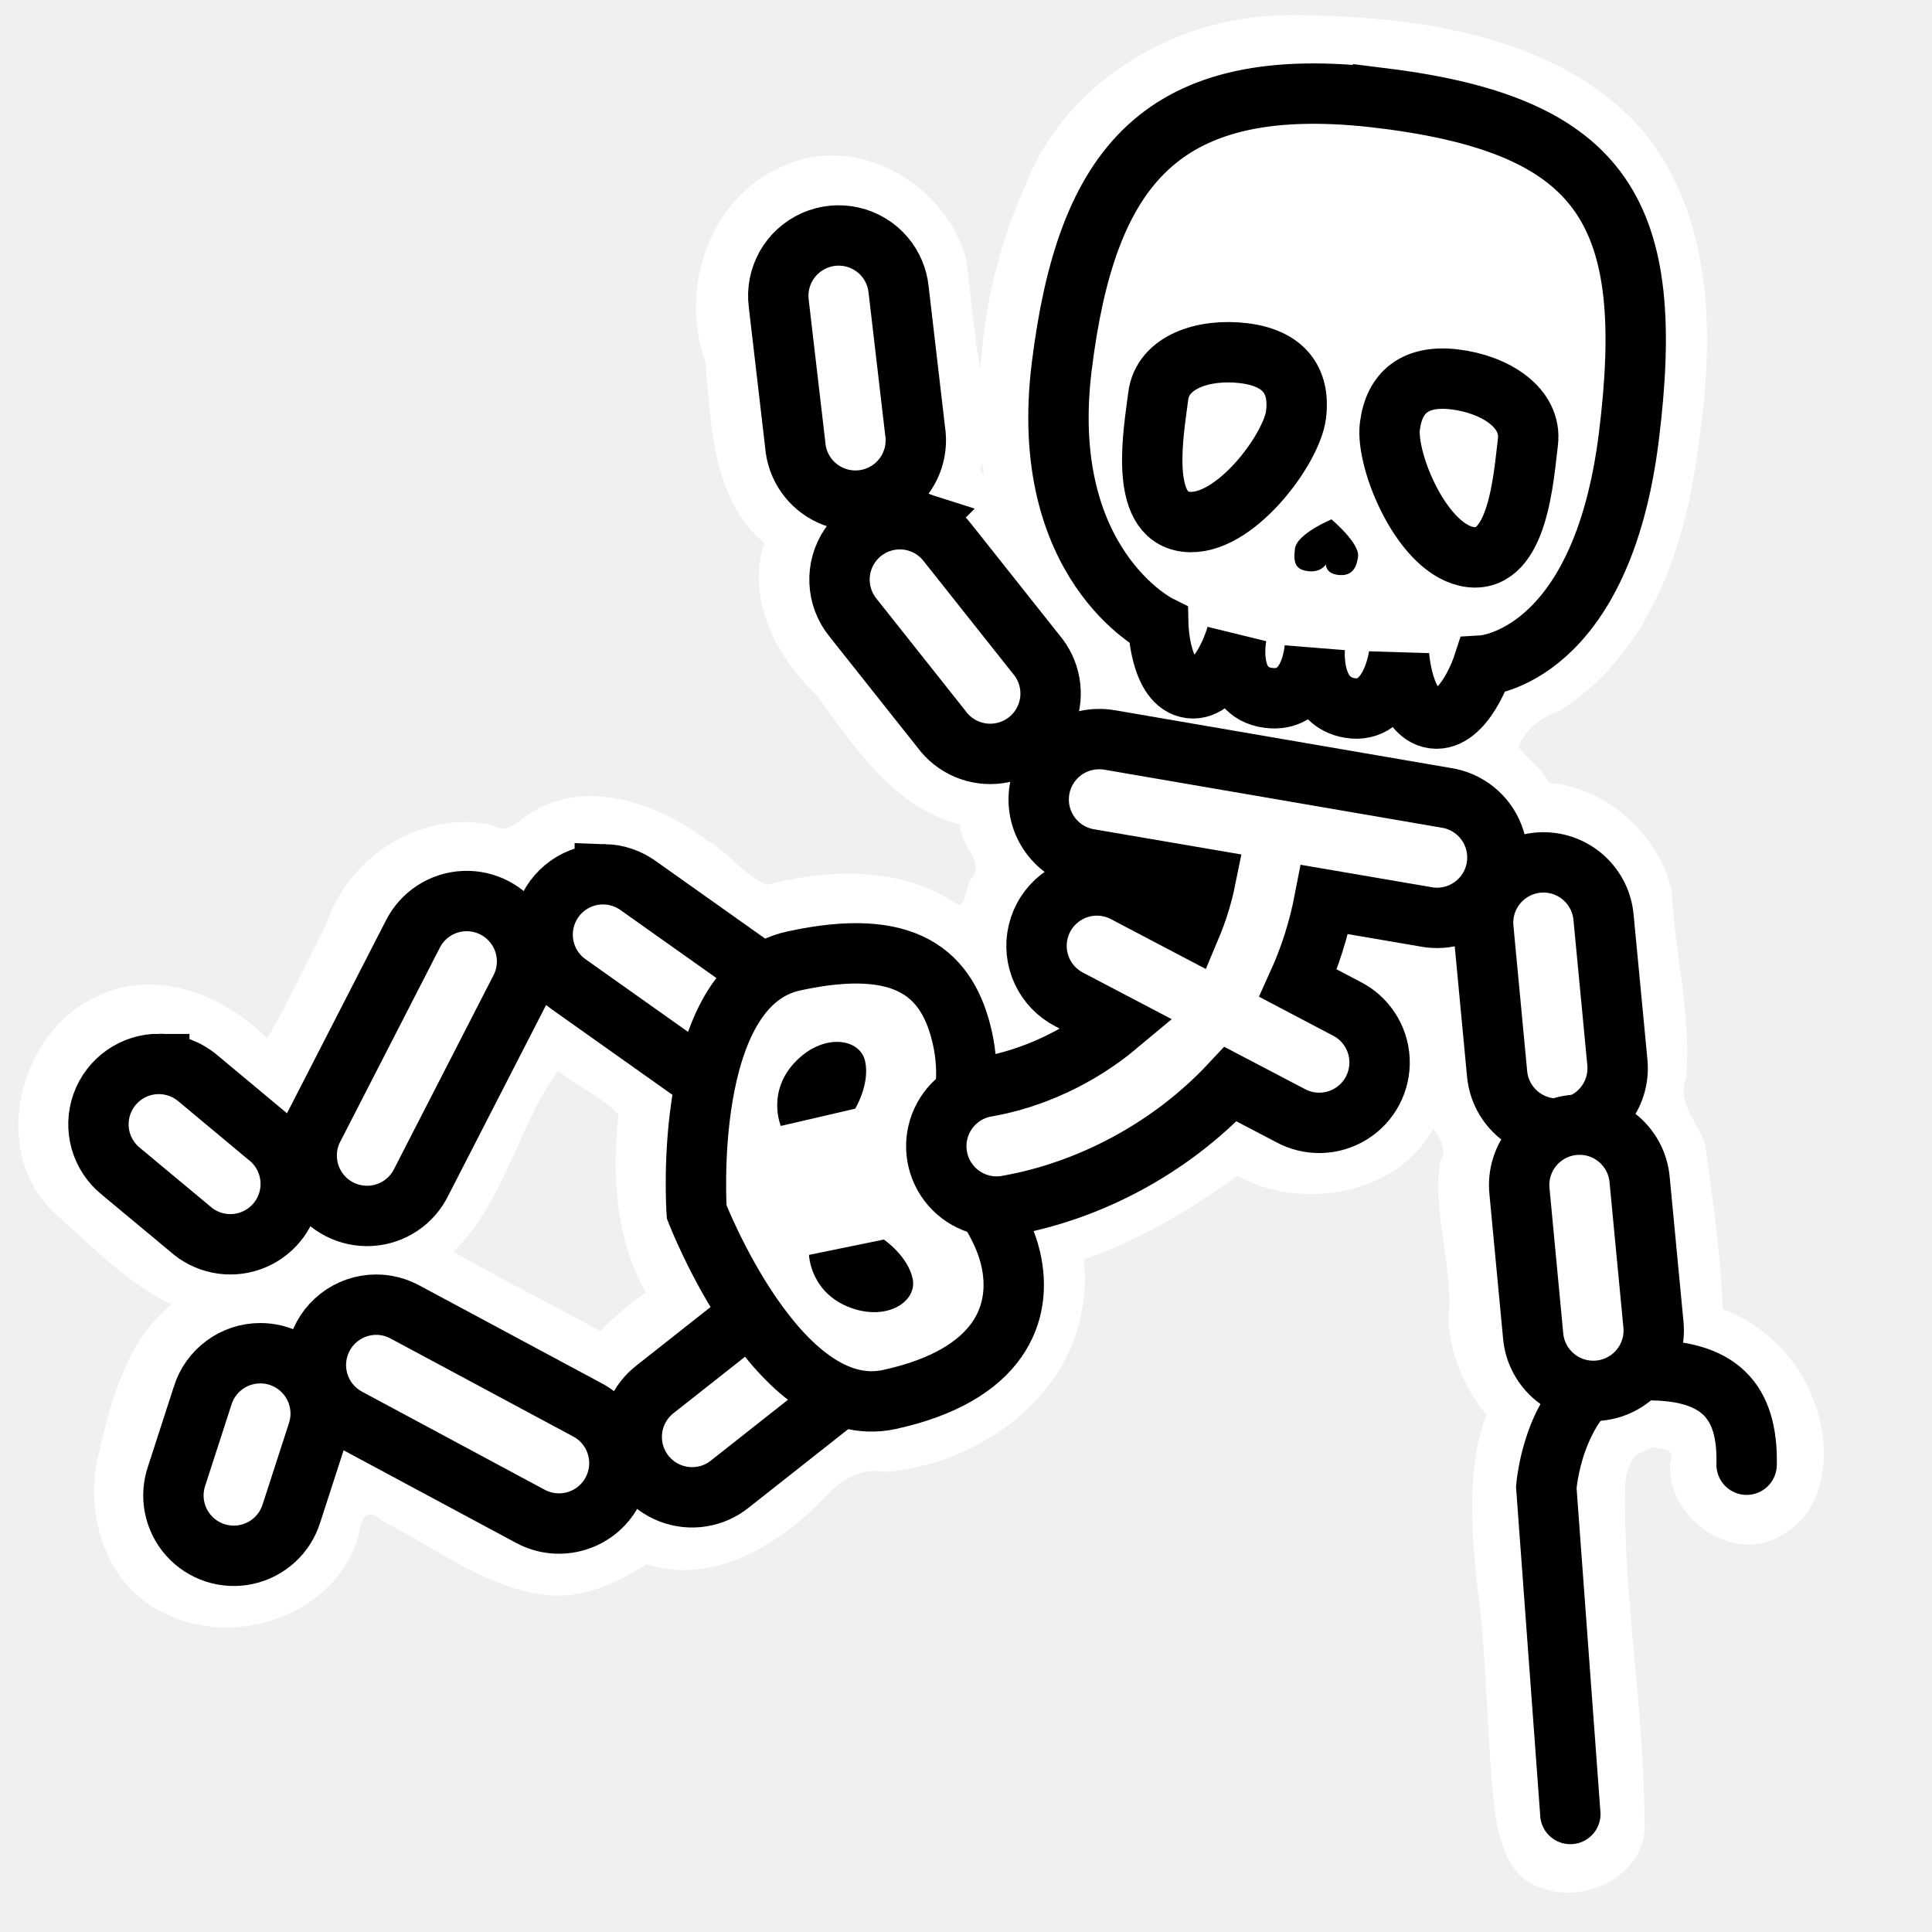
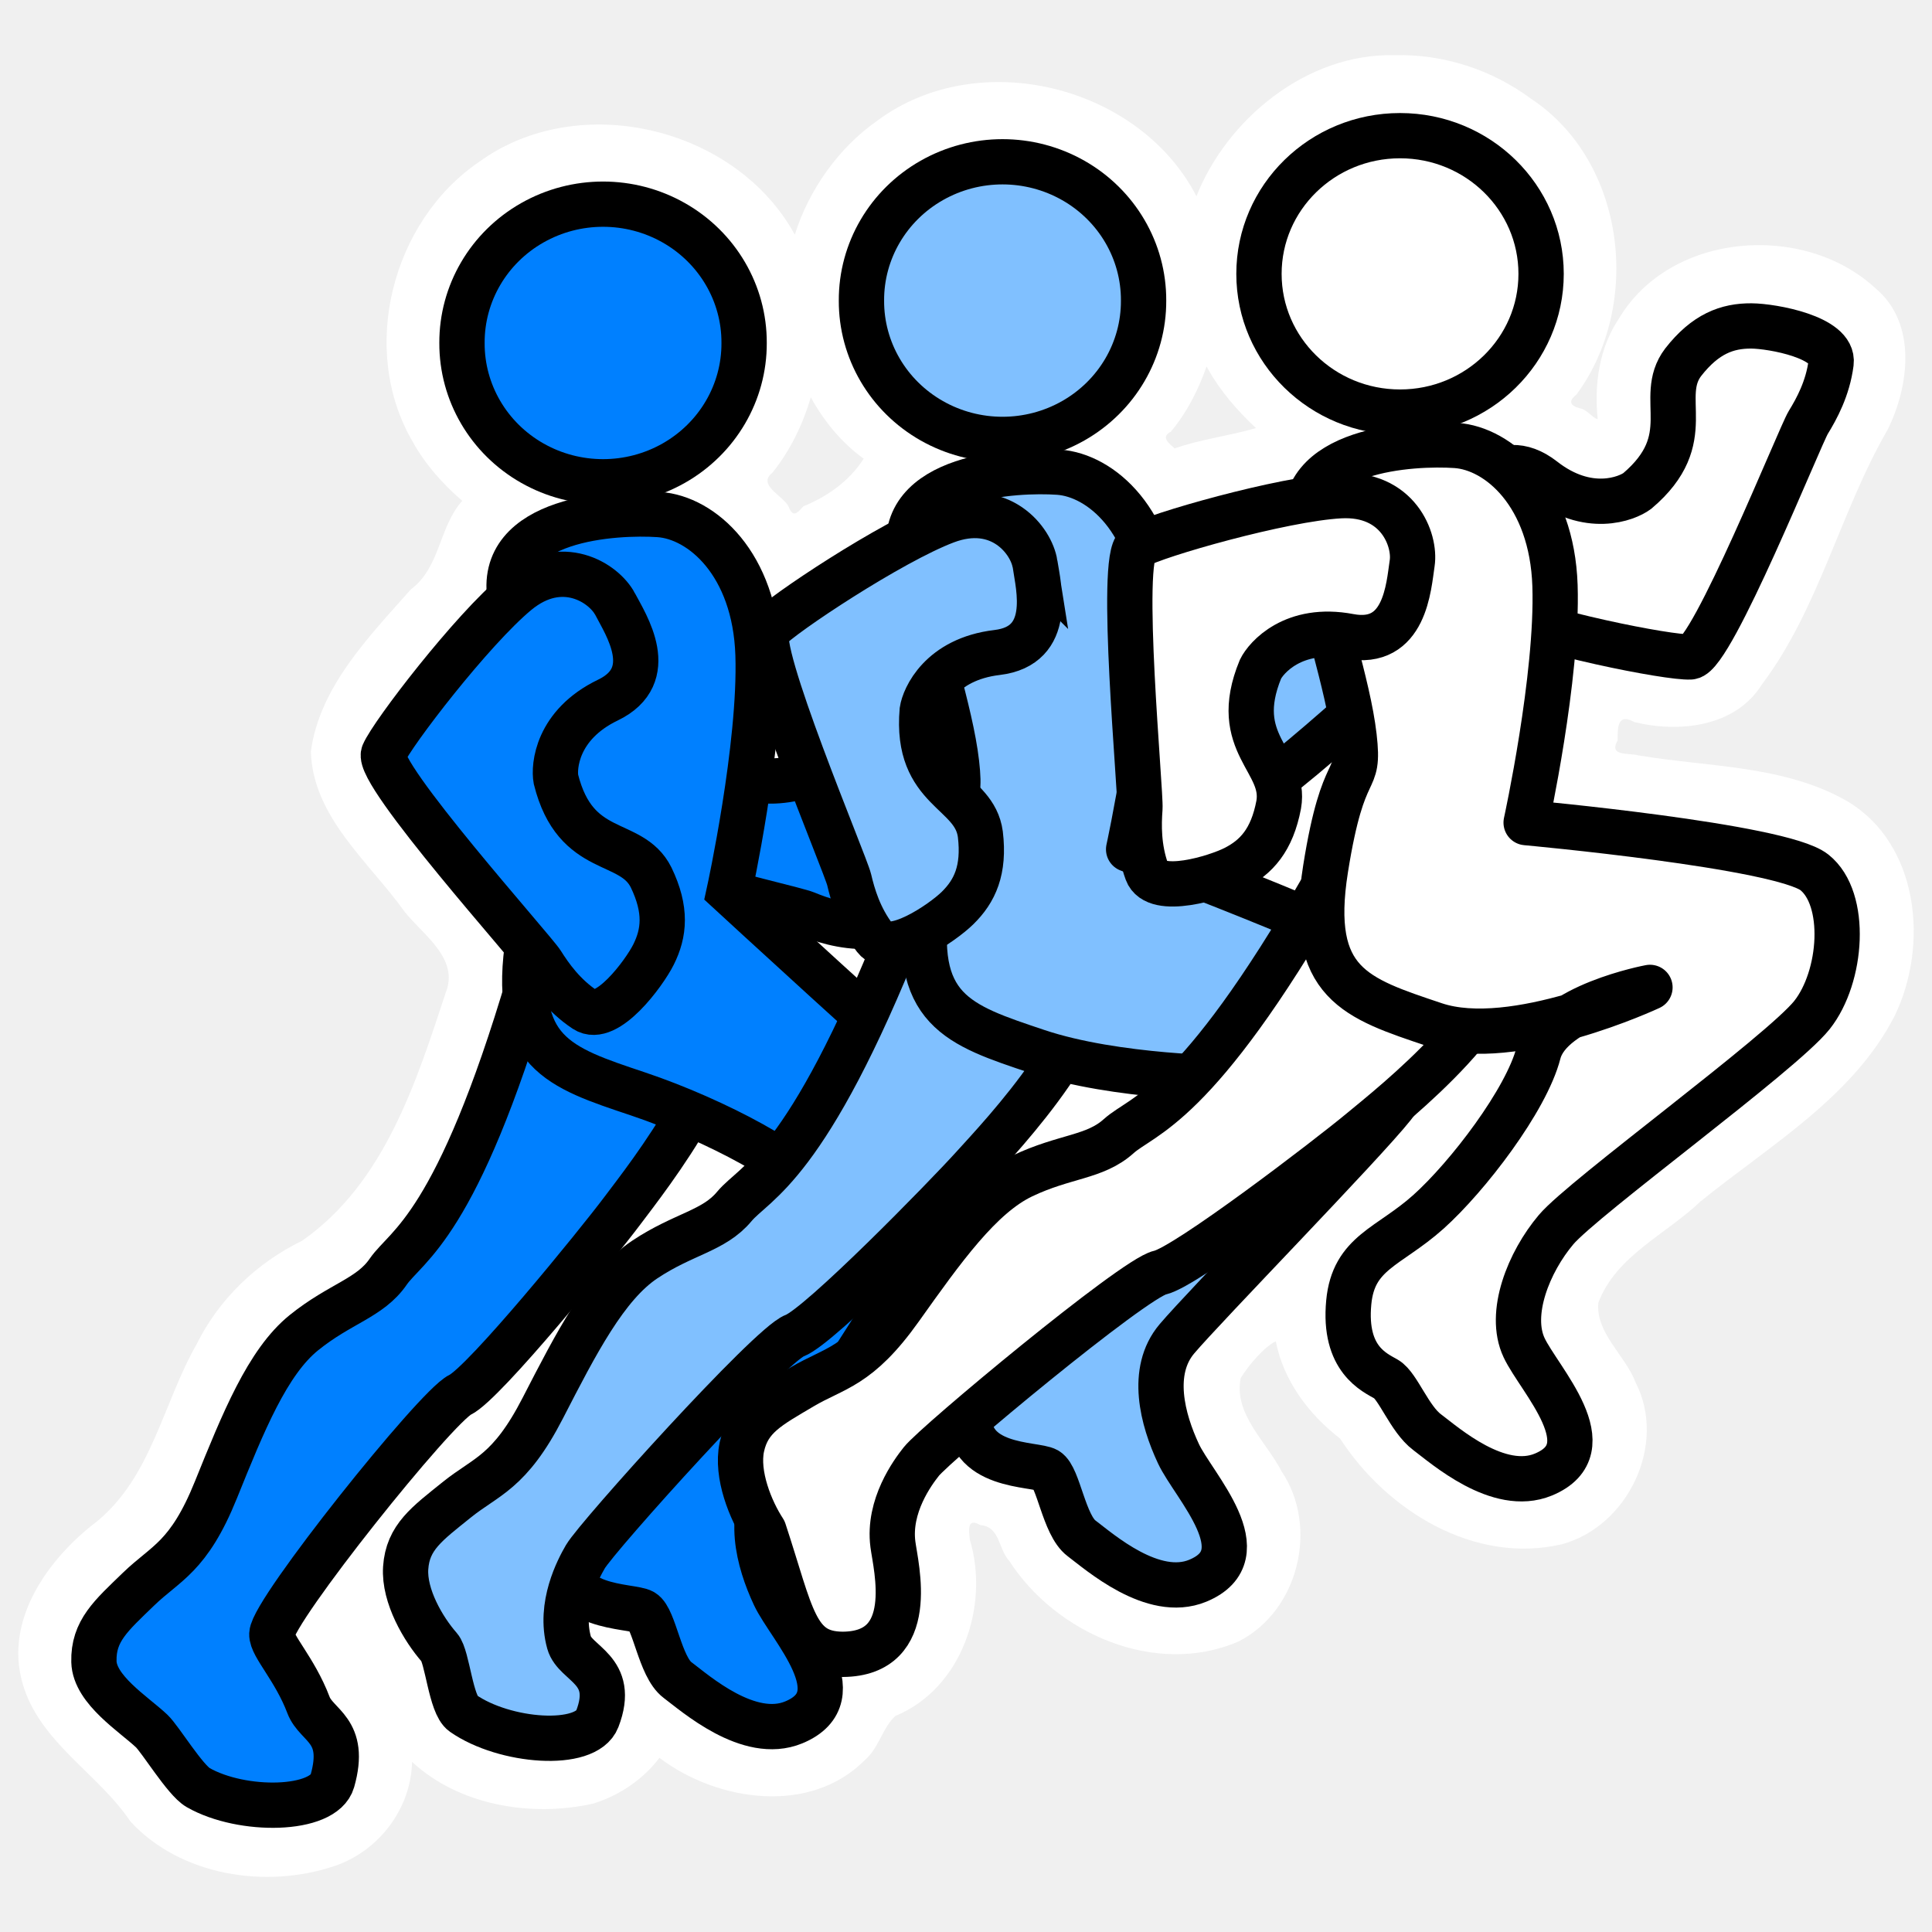
<svg xmlns="http://www.w3.org/2000/svg" width="512" height="512" id="svg2" version="1.1">
  <defs id="defs4" />
  <g id="layer1" transform="translate(0,-540.3622)">
-     <path style="font-size:medium;font-style:normal;font-variant:normal;font-weight:normal;font-stretch:normal;text-indent:0;text-align:start;text-decoration:none;line-height:normal;letter-spacing:normal;word-spacing:normal;text-transform:none;direction:ltr;block-progression:tb;writing-mode:lr-tb;text-anchor:start;baseline-shift:baseline;color:#000000;fill:#ffffff;fill-opacity:1;stroke:none;stroke-width:16;marker:none;visibility:visible;display:inline;overflow:visible;enable-background:accumulate;font-family:Sans;-inkscape-font-specification:Sans" d="m 439.874,884.437 c -15.751,-1.45 -31.28,6.605 -39.906,19.625 -11.774,15.784 -10.415,36.538 -8.688,55.125 2.908,20.158 2.598,40.592 4.781,60.781 1.237,8.223 3.519,18.311 12.719,20.781 11.974,4.525 28.485,-4.295 27.009,-18.187 -0.066,-29.709 -5.711,-59.215 -5.09,-88.897 0.173,-4.839 3.399,-11.486 9.3,-9.322 2.299,-0.044 3.788,1.262 2.625,3.562 -1.231,14.519 16.529,27.375 29.594,19.281 12.56,-6.924 13.147,-24.018 8.312,-35.938 -5.964,-16.434 -23.267,-27.654 -40.656,-26.812 z" id="path3012-7" />
-     <g id="g4190" transform="translate(-62.05337,-198.1704)">
-       <g id="g4214">
-         <path style="font-size:medium;font-style:normal;font-variant:normal;font-weight:normal;font-stretch:normal;text-indent:0;text-align:start;text-decoration:none;line-height:normal;letter-spacing:normal;word-spacing:normal;text-transform:none;direction:ltr;block-progression:tb;writing-mode:lr-tb;text-anchor:start;baseline-shift:baseline;color:#000000;fill:#ffffff;fill-opacity:1;stroke:none;stroke-width:16;marker:none;visibility:visible;display:inline;overflow:visible;enable-background:accumulate;font-family:Sans;-inkscape-font-specification:Sans" d="m 400.456,742.628 c -28.651,1.054 -57.111,18.756 -67.125,46.156 -6.7,15.053 -10.478,31.366 -11.438,47.812 -1.905,-9.817 -2.449,-19.931 -3.875,-29.656 -5.457,-19.803 -29.342,-33.527 -48.719,-24.25 -19.169,8.217 -27.376,32.457 -20.312,51.5 1.486,16.734 1.763,36.629 15.625,48.25 -5,14.603 3.276,30.483 13.875,40.281 9.915,13.751 20.516,29.894 38.031,34.312 -0.383,5.218 6.713,9.632 3.062,14.25 -1.597,1.808 -1.551,7.224 -3.5,7.094 -14.621,-10.155 -34.228,-9.774 -50.812,-5.344 -6.089,-2.496 -9.893,-8.479 -15.641,-11.635 -12.613,-9.555 -30.711,-16.488 -45.734,-8.147 -3.801,1.738 -6.73,6.721 -11.125,4 -18.956,-4.397 -38.641,8.477 -44.389,26.51 -5.017,9.979 -10.068,20.614 -15.486,29.958 -11.506,-11.566 -30.012,-18.94 -45.469,-10.938 -20.304,9.395 -28.011,40.094 -11.625,56.562 9.951,8.812 19.792,19.23 31.688,24.875 -12.402,10.071 -16.313,26.679 -19.719,41.562 -3.038,15.284 2.755,32.968 17.313,39.969 18.765,10.038 46.049,0.928 52,-20.313 0.64,-4.67 2.159,-7.632 6.376,-3.83 14.485,7.43 28.237,18.484 44.936,19.768 9.08,0.489 17.895,-3.745 24.938,-8.313 17.469,5.666 35.204,-5.076 46.938,-17.344 4.081,-4.598 9.721,-8.417 16.094,-7.094 24.032,-1.811 48.576,-18.587 52.531,-43.469 0.771,-4.217 0.85,-8.595 0.344,-12.844 14.692,-5.07 28.159,-13.108 40.75,-22.187 17.072,9.537 42.543,4.909 51.875,-12.5 1.797,2.657 3.874,5.503 1.875,8.656 -2.221,14.078 3.626,27.983 2.156,42.125 1.13,19.857 17.932,40.227 39.156,38 18.672,-1.202 35.786,-18.128 33.656,-37.469 -0.302,-15.783 -2.64,-31.565 -4.75,-47.125 -2.017,-5.96 -7.601,-11.096 -5.044,-17.744 1.432,-16.743 -3.132,-33.047 -3.831,-49.6 -3.605,-14.975 -17.35,-27.209 -32.5,-28.469 -1.779,-3.769 -5.994,-6.618 -8.156,-9.531 2.024,-4.997 6.335,-7.863 11.062,-9.688 24.014,-15.11 33.685,-44.322 36.801,-71.333 4.125,-27.643 3.808,-59.37 -14.676,-82.011 -18.611,-21.633 -48.761,-28.511 -76.248,-30.314 -6.957,-0.435 -13.939,-0.712 -20.908,-0.498 z m -77.969,119.594 c 1.208,4.028 -1.731,0.86 -0.062,-0.688 l 0.062,0.688 z m -112.25,160.344 c 5.096,3.92 11.221,6.629 15.719,11.312 -1.822,15.981 -0.744,32.944 7.25,47.187 -4.356,2.957 -8.316,6.527 -12.094,10.188 -12.974,-7.043 -26.203,-13.73 -38.938,-21 13.527,-13.029 16.961,-32.842 27.688,-47.969 l 0.375,0.281 z" id="path2998-8" />
-       </g>
+     <path style="fill:#ffffff;fill-opacity:1;stroke:none" d="m 369.63,554.988 c -23.439,-0.575 -44.542,17.107 -52.562,37.375 -15.183,-29.445 -57.824,-39.961 -84.594,-20 -10.329,7.213 -18.174,18.473 -21.844,30.188 -15.579,-28.504 -57.23,-38.528 -83.719,-19.25 -23.146,15.823 -31.836,49.834 -17.469,74.25 3.332,5.971 7.971,11.166 13.062,15.531 -6.229,6.968 -5.816,17.689 -13.625,23.469 -11.061,12.538 -24.14,25.726 -26.5,42.938 0.52,17.488 15.487,29.335 24.906,42.562 4.914,6.141 14.454,12.338 10.844,21.344 -7.883,23.989 -16.373,50.687 -38.125,65.812 -11.995,5.848 -21.92,15.374 -27.875,27.344 -8.937,15.657 -11.965,35.264 -26.598,47.128 -12.72,9.72 -24.428,25.905 -19.558,42.747 4.424,15.641 20.011,23.825 28.594,36.656 13.306,14.397 35.837,17.885 53.938,11.844 11.768,-3.904 20.457,-15.183 20.688,-27.656 12.561,11.617 31.678,14.727 48.031,11.062 6.882,-2.145 13.203,-6.393 17.531,-12.125 15.287,11.57 39.874,15.264 54.438,0.594 3.712,-3.134 4.775,-8.807 8.125,-11.719 17.622,-7.272 24.971,-29.193 19.688,-46.719 -0.238,-2.48 -0.79,-5.913 2.781,-3.844 5.279,0.412 4.746,6.371 7.656,9.469 12.427,19.312 38.827,30.837 60.719,21.406 15.971,-8.024 21.387,-30.339 11.5,-45.062 -4.031,-7.861 -12.861,-15.326 -10.844,-24.812 2.308,-3.706 6.429,-8.384 9.281,-9.688 2.041,10.438 8.773,19.401 17.031,25.75 12.323,19.062 35.538,33.437 58.75,28.031 17.524,-4.713 27.977,-26.454 19.594,-42.844 -2.722,-7.246 -10.592,-12.99 -9.906,-21.156 4.736,-12.506 17.903,-18.066 27.062,-26.844 18.34,-14.859 40.411,-27.617 51.438,-49.125 9.134,-18.698 6.552,-45.579 -12.5,-56.938 -16.699,-9.613 -36.869,-9.033 -55.344,-12.156 -2.534,-0.748 -7.995,0.414 -5.531,-4 -0.044,-3.834 0.144,-7.183 4.406,-4.844 11.896,2.936 26.801,1.297 33.812,-9.938 15.206,-20.208 20.749,-45.813 33.344,-67.562 5.741,-11.589 7.778,-28.174 -3.156,-37.375 -18.986,-17.651 -54.411,-15.026 -68.094,8 -5.225,7.771 -6.547,17.482 -5.594,26.562 -0.975,0.078 -3,-2.599 -4.656,-2.812 -2.519,-0.629 -3.33,-1.852 -1,-3.625 17.504,-23.654 13.189,-61.774 -12.031,-78.438 -10.271,-7.631 -23.182,-11.866 -36.094,-11.531 z m -49.594,83.031 c 3.324,5.904 7.833,11.162 12.812,15.781 -7.078,2.103 -14.794,2.981 -21.562,5.406 -1.476,-1.341 -3.804,-3.015 -1,-4.438 4.252,-5.088 7.303,-11.08 9.469,-17.312 l 0.281,0.562 z m -104.344,9.094 c 3.418,5.798 7.808,10.89 13.188,14.812 -3.794,5.955 -9.648,10.03 -16,12.625 -1.61,1.926 -2.813,2.99 -3.875,0.094 -1.496,-2.975 -8.418,-5.751 -4.344,-8.969 4.753,-5.918 8.081,-12.799 10.219,-20.031 l 0.484,0.875 0.328,0.594 z" id="path3116-9-7-3" />
+     <g id="g3802">
+       <path id="path3116-9-7" d="m 174.09,693.678 c -5.594,-2.808 -18.961,-2.281 -22.935,12.635 -3.974,14.916 -5.211,49.666 -3.981,55.238 1.229,5.572 62.446,19.271 66.353,20.878 3.908,1.608 9.731,3.665 16.549,3.43 6.818,-0.235 7.126,-16.912 6.267,-22.416 -0.989,-6.332 -3.993,-11.692 -12.397,-16.304 -10.483,-5.564 -19.258,7.423 -35.626,-6.539 -2.415,-2.335 -8.239,-11.859 -0.971,-25.081 7.269,-13.222 -7.665,-19.033 -13.259,-21.841 z" style="fill:#0080ff;fill-opacity:1;stroke:#000000;stroke-width:12;stroke-linecap:butt;stroke-linejoin:miter;stroke-miterlimit:4;stroke-opacity:1;stroke-dasharray:none" />
+       <path id="path3114" d="m 140.354,800.034 c -19.295,65.459 -32.652,70.328 -37.476,77.341 -4.824,7.013 -12.694,8.37 -22.342,16.162 -9.648,7.793 -16.079,23.724 -23.315,41.648 -7.236,17.923 -13.283,19.308 -20.519,26.321 -7.236,7.013 -12.017,11.057 -11.812,19.212 0.188,7.458 10.619,13.951 15.293,18.37 2.337,2.209 8.859,13.021 12.326,15 11.645,6.647 33.286,6.319 35.578,-1.766 3.858,-13.612 -4.203,-14.483 -6.334,-20.103 -3.642,-9.606 -9.84,-15.702 -9.713,-18.819 0.254,-6.229 43.438,-60.268 49.87,-63.385 6.432,-3.117 36.41,-39.989 42.988,-48.759 6.578,-8.77 33.664,-42.844 25.164,-59.191 -8.499,-16.347 -49.71,-2.031 -49.71,-2.031 z" style="fill:#0080ff;fill-opacity:1;stroke:#000000;stroke-width:12;stroke-linecap:butt;stroke-linejoin:round;stroke-miterlimit:4;stroke-opacity:1;stroke-dasharray:none" />
+       <path transform="matrix(0.7047541,0,0,0.703733,75.87674,568.1714)" d="m 172.148,89.637 a 53.046,52.045 0 1 1 -106.091,0 53.046,52.045 0 1 1 106.091,0 z" id="path3110" style="fill:#0080ff;fill-opacity:1;fill-rule:evenodd;stroke:#000000;stroke-width:17.04;stroke-miterlimit:4;stroke-opacity:1;stroke-dasharray:none" />
+       <path id="path3112" d="m 174.646,676.728 c -11.255,-0.779 -43.414,0.779 -39.394,22.599 4.02,21.82 10.784,40.522 12.392,54.549 1.608,14.027 -2.744,4.676 -7.568,35.067 -4.824,30.391 8.04,34.288 28.943,41.301 20.903,7.013 44.487,19.864 45.291,25.318 0.804,5.455 -19.044,12.199 -22.26,24.667 -3.216,12.468 -10.661,38.456 -21.112,47.807 -10.451,9.351 -19.821,10.686 -21.072,23.969 -1.423,15.116 17.406,13.689 20.49,15.49 3.084,1.801 4.51,14.589 9.187,18.084 4.677,3.495 18.918,16.155 30.814,11.23 16.719,-6.922 -1.145,-25.146 -5.121,-33.632 -4.247,-9.064 -7.663,-21.889 -0.427,-30.461 7.236,-8.572 38.722,-60.508 46.761,-70.638 8.04,-10.13 8.675,-25.947 -0.169,-32.96 -8.844,-7.013 -58.171,-52.442 -58.171,-52.442 0,0 8.454,-38.647 7.65,-62.804 -0.804,-24.157 -14.978,-36.365 -26.234,-37.144 z" style="fill:#0080ff;fill-opacity:1;stroke:#000000;stroke-width:12;stroke-linecap:butt;stroke-linejoin:miter;stroke-miterlimit:4;stroke-opacity:1;stroke-dasharray:none" />
+       <path id="path3116-9" d="m 162.98,700.41 c -2.925,-5.533 -14.116,-12.863 -26.01,-3.024 -11.893,9.839 -33.071,37.419 -35.304,42.67 -2.233,5.251 39.664,51.938 41.914,55.515 2.249,3.577 5.797,8.633 11.485,12.399 5.688,3.766 15.619,-9.635 18.114,-14.616 2.87,-5.73 3.534,-11.838 -0.632,-20.472 -5.307,-10.616 -19.99,-5.133 -25.215,-26.003 -0.611,-3.303 0.174,-14.439 13.767,-20.987 13.594,-6.548 4.806,-19.948 1.88,-25.481 z" style="fill:#0080ff;fill-opacity:1;stroke:#000000;stroke-width:12;stroke-linecap:butt;stroke-linejoin:miter;stroke-miterlimit:4;stroke-opacity:1;stroke-dasharray:none" />
    </g>
-     <path style="font-size:medium;font-style:normal;font-variant:normal;font-weight:normal;font-stretch:normal;text-indent:0;text-align:start;text-decoration:none;line-height:normal;letter-spacing:normal;word-spacing:normal;text-transform:none;direction:ltr;block-progression:tb;writing-mode:lr-tb;text-anchor:start;baseline-shift:baseline;color:#000000;fill:#ffffff;fill-opacity:1;stroke:#000000;stroke-width:16;stroke-miterlimit:4;stroke-opacity:1;stroke-dasharray:none;marker:none;visibility:visible;display:inline;overflow:visible;enable-background:accumulate;font-family:Sans;-inkscape-font-specification:Sans" d="m 42.21,822.315 a 16.002,16.002 0 0 0 -10.188,28.438 l 18.25,15.188 a 16.002,16.002 0 1 0 20.469,-24.562 l -18.25,-15.219 a 16.002,16.002 0 0 0 -10.281,-3.844 z" id="path2998" />
-     <path style="font-size:medium;font-style:normal;font-variant:normal;font-weight:normal;font-stretch:normal;text-indent:0;text-align:start;text-decoration:none;line-height:normal;letter-spacing:normal;word-spacing:normal;text-transform:none;direction:ltr;block-progression:tb;writing-mode:lr-tb;text-anchor:start;baseline-shift:baseline;color:#000000;fill:#ffffff;fill-opacity:1;stroke:#000000;stroke-width:16;stroke-miterlimit:4;stroke-opacity:1;stroke-dasharray:none;marker:none;visibility:visible;display:inline;overflow:visible;enable-background:accumulate;font-family:Sans;-inkscape-font-specification:Sans" d="m 68.943,898.98 a 16.002,16.002 0 0 0 -15.25,11.281 l -6.875,21.219 a 16.002,16.002 0 1 0 30.438,9.875 l 6.875,-21.219 a 16.002,16.002 0 0 0 -15.188,-21.156 z" id="path3004" />
-     <path style="font-size:medium;font-style:normal;font-variant:normal;font-weight:normal;font-stretch:normal;text-indent:0;text-align:start;text-decoration:none;line-height:normal;letter-spacing:normal;word-spacing:normal;text-transform:none;direction:ltr;block-progression:tb;writing-mode:lr-tb;text-anchor:start;baseline-shift:baseline;color:#000000;fill:#ffffff;fill-opacity:1;stroke:#000000;stroke-width:16;marker:none;visibility:visible;display:inline;overflow:visible;enable-background:accumulate;font-family:Sans;-inkscape-font-specification:Sans;stroke-opacity:1;stroke-miterlimit:4;stroke-dasharray:none" d="m 160.281,772.05 a 16.002,16.002 0 0 0 -9.531,29.188 l 48.531,34.406 a 16.002,16.002 0 1 0 18.5,-26.094 L 169.25,775.143 a 16.002,16.002 0 0 0 -8.969,-3.094 z" id="path2994" />
-     <path style="font-size:medium;font-style:normal;font-variant:normal;font-weight:normal;font-stretch:normal;text-indent:0;text-align:start;text-decoration:none;line-height:normal;letter-spacing:normal;word-spacing:normal;text-transform:none;direction:ltr;block-progression:tb;writing-mode:lr-tb;text-anchor:start;baseline-shift:baseline;color:#000000;fill:#ffffff;fill-opacity:1;stroke:#000000;stroke-width:16;stroke-miterlimit:4;stroke-opacity:1;stroke-dasharray:none;marker:none;visibility:visible;display:inline;overflow:visible;enable-background:accumulate;font-family:Sans;-inkscape-font-specification:Sans" d="m 123.022,779.156 a 16.002,16.002 0 0 0 -13.688,8.906 L 83.241,838.906 A 16.002,16.002 0 1 0 111.71,853.5 l 26.094,-50.844 a 16.002,16.002 0 0 0 -14.781,-23.5 z" id="path2996" />
-     <path style="font-size:medium;font-style:normal;font-variant:normal;font-weight:normal;font-stretch:normal;text-indent:0;text-align:start;text-decoration:none;line-height:normal;letter-spacing:normal;word-spacing:normal;text-transform:none;direction:ltr;block-progression:tb;writing-mode:lr-tb;text-anchor:start;baseline-shift:baseline;color:#000000;fill:#ffffff;fill-opacity:1;stroke:#000000;stroke-width:16;marker:none;visibility:visible;display:inline;overflow:visible;enable-background:accumulate;font-family:Sans;-inkscape-font-specification:Sans;stroke-opacity:1;stroke-miterlimit:4;stroke-dasharray:none" d="m 230.312,868.018 a 16.002,16.002 0 0 0 -9.875,3.562 l -46.656,36.812 a 16.002,16.002 0 1 0 19.812,25.125 L 240.25,896.706 a 16.002,16.002 0 0 0 -9.938,-28.688 z" id="path3000" />
-     <path style="font-size:medium;font-style:normal;font-variant:normal;font-weight:normal;font-stretch:normal;text-indent:0;text-align:start;text-decoration:none;line-height:normal;letter-spacing:normal;word-spacing:normal;text-transform:none;direction:ltr;block-progression:tb;writing-mode:lr-tb;text-anchor:start;baseline-shift:baseline;color:#000000;fill:#ffffff;fill-opacity:1;stroke:#000000;stroke-width:16;marker:none;visibility:visible;display:inline;overflow:visible;enable-background:accumulate;font-family:Sans;-inkscape-font-specification:Sans;stroke-opacity:1;stroke-miterlimit:4;stroke-dasharray:none" d="m 99.781,886.112 a 16.002,16.002 0 0 0 -7.469,30.188 l 48.25,25.906 a 16.002,16.002 0 1 0 15.156,-28.188 L 107.438,888.112 a 16.002,16.002 0 0 0 -7.656,-2 z" id="path3002" />
-     <g id="g3809" transform="matrix(0.2135084,0.9769412,-0.9769412,0.2135084,1026.659,501.7234)">
-       <path id="path3022" d="m 171.723,831.971 c 0,0 -11.984,-11.17 -29.736,-11.17 -17.752,0 -29.736,8.787 -29.736,39.354 0,30.567 59.473,39.283 59.473,39.283 0,0 59.473,-9.166 59.473,-39.283 0,-30.116 -14.891,-39.617 -29.736,-39.354 -14.846,0.263 -29.736,11.17 -29.736,11.17 z" style="fill:#ffffff;fill-opacity:1;stroke:#000000;stroke-width:16;stroke-linecap:butt;stroke-linejoin:miter;stroke-miterlimit:4;stroke-opacity:1;stroke-dasharray:none" />
-       <g transform="translate(-1.291975,0)" id="g3805">
-         <path style="fill:#000000;fill-opacity:1;stroke:none" d="m 190.767,852.555 -0.263,20.233 c 0,0 10.022,1.897 16.174,-7.989 5.389,-8.661 1.985,-17.5 -4.204,-17.5 -6.189,0 -11.707,5.255 -11.707,5.255 z" id="path3785" />
-         <path style="fill:#000000;fill-opacity:1;stroke:none" d="m 155.264,852.555 0.263,20.233 c 0,0 -10.022,1.897 -16.174,-7.989 -5.389,-8.661 -1.985,-17.5 4.204,-17.5 6.189,0 11.707,5.255 11.707,5.255 z" id="path3785-7" />
-       </g>
+     <g id="g3814">
+       <path id="path3116-9-7-39" d="m 285.06,693.36 c -5.437,3.1 -12.407,14.519 -2.193,26.093 10.214,11.573 38.455,31.861 43.774,33.925 5.32,2.065 50.646,-41.301 54.15,-43.663 3.504,-2.362 8.444,-6.069 12.026,-11.875 3.582,-5.805 -10.128,-15.304 -15.187,-17.639 -5.819,-2.686 -11.945,-3.155 -20.441,1.285 -10.441,5.643 -4.493,20.144 -25.186,26.031 -3.282,0.716 -14.437,0.287 -21.415,-13.091 -6.978,-13.378 -20.091,-4.167 -25.528,-1.067 z" style="fill:#80c0ff;fill-opacity:1;stroke:#000000;stroke-width:12;stroke-linecap:butt;stroke-linejoin:miter;stroke-miterlimit:4;stroke-opacity:1;stroke-dasharray:none" />
+       <path id="path3114-0" d="m 238.971,786.488 c -25.185,63.426 -38.931,67.056 -44.374,73.601 -5.443,6.544 -13.405,7.177 -23.723,14.057 -10.318,6.88 -18.176,22.159 -27.016,39.348 -8.84,17.189 -14.989,18.016 -22.834,24.34 -7.845,6.324 -12.976,9.915 -13.515,18.055 -0.493,7.444 4.701,16.27 8.954,21.096 2.126,2.413 2.964,15.125 6.237,17.412 10.991,7.681 32.571,9.329 35.591,1.486 5.084,-13.204 -5.874,-14.42 -7.484,-20.211 -2.751,-9.898 2.484,-19.605 4.324,-22.77 3.134,-5.389 48.754,-56.055 55.443,-58.572 6.689,-2.517 39.906,-36.502 47.256,-44.635 7.351,-8.133 37.431,-39.595 30.458,-56.649 -6.973,-17.054 -49.317,-6.556 -49.317,-6.556 z" style="fill:#80c0ff;fill-opacity:1;stroke:#000000;stroke-width:12;stroke-linecap:butt;stroke-linejoin:round;stroke-miterlimit:4;stroke-opacity:1;stroke-dasharray:none" />
+       <path transform="matrix(0.7047541,0,0,0.703733,181.7397,556.9408)" d="m 172.148,89.637 a 53.046,52.045 0 1 1 -106.091,0 53.046,52.045 0 1 1 106.091,0 z" id="path3110-5" style="fill:#80c0ff;fill-opacity:1;fill-rule:evenodd;stroke:#000000;stroke-width:17.04;stroke-miterlimit:4;stroke-opacity:1;stroke-dasharray:none" />
+       <path id="path3112-22" d="m 280.509,665.497 c -11.255,-0.779 -43.414,0.779 -39.394,22.599 4.02,21.82 10.784,40.522 12.392,54.549 1.608,14.027 -2.744,4.676 -7.568,35.067 -4.824,30.391 8.04,34.288 28.943,41.301 20.903,7.013 51.364,7.102 51.364,7.102 0,0 -21.473,3.293 -24.689,15.761 -3.216,12.468 -13.089,39.266 -23.541,48.617 -10.451,9.351 -19.821,10.686 -21.072,23.969 -1.423,15.116 17.406,13.689 20.49,15.49 3.084,1.801 4.51,14.589 9.187,18.084 4.677,3.495 18.918,16.155 30.814,11.23 16.719,-6.922 -1.145,-25.146 -5.121,-33.632 -4.247,-9.064 -7.663,-21.889 -0.427,-30.461 7.236,-8.572 49.247,-51.602 57.287,-61.732 8.04,-10.13 9.484,-30.804 0.641,-37.818 -8.844,-7.013 -70.72,-30.177 -70.72,-30.177 0,0 8.454,-38.647 7.65,-62.804 -0.804,-24.157 -14.978,-36.365 -26.234,-37.144 z" style="fill:#80c0ff;fill-opacity:1;stroke:#000000;stroke-width:12;stroke-linecap:butt;stroke-linejoin:round;stroke-miterlimit:4;stroke-opacity:1;stroke-dasharray:none" />
+       <path id="path3116-9-73" d="m 274.282,689.791 c -0.971,-6.183 -9.176,-16.749 -23.619,-11.304 -14.443,5.445 -43.428,24.656 -47.245,28.897 -3.817,4.242 20.654,62.002 21.62,66.115 0.966,4.114 2.68,10.047 6.838,15.456 4.158,5.408 17.901,-4.042 21.878,-7.944 4.575,-4.488 7.186,-10.05 6.048,-19.568 -1.573,-11.764 -17.241,-11.345 -15.407,-32.781 0.494,-3.323 4.852,-13.6 19.835,-15.381 14.983,-1.78 11.021,-17.307 10.051,-23.491 z" style="fill:#80c0ff;fill-opacity:1;stroke:#000000;stroke-width:12;stroke-linecap:butt;stroke-linejoin:miter;stroke-miterlimit:4;stroke-opacity:1;stroke-dasharray:none" />
    </g>
-     <path style="font-size:medium;font-style:normal;font-variant:normal;font-weight:normal;font-stretch:normal;text-indent:0;text-align:start;text-decoration:none;line-height:normal;letter-spacing:normal;word-spacing:normal;text-transform:none;direction:ltr;block-progression:tb;writing-mode:lr-tb;text-anchor:start;baseline-shift:baseline;color:#000000;fill:#ffffff;fill-opacity:1;stroke:#000000;stroke-width:16;marker:none;visibility:visible;display:inline;overflow:visible;enable-background:accumulate;font-family:Sans;-inkscape-font-specification:Sans;stroke-opacity:1;stroke-miterlimit:4;stroke-dasharray:none" d="M 291.031 195.875 A 16.002 16.002 0 0 0 288.812 227.688 L 319.5 232.938 C 318.585 237.454 317.231 241.68 315.562 245.656 L 298.312 236.594 A 16.002 16.002 0 0 0 290.656 234.656 A 16.002 16.002 0 0 0 283.469 264.938 L 296.219 271.625 C 285.786 280.358 273.426 285.816 261.906 287.906 A 16.002 16.002 0 1 0 267.594 319.375 C 288.156 315.643 309.757 304.779 326.094 287.312 L 341.844 295.562 A 16.002 16.002 0 1 0 356.688 267.219 L 344.031 260.562 C 347.127 253.72 349.506 246.317 351.031 238.375 L 377.688 242.938 A 16.002 16.002 0 1 0 383.094 211.406 L 294.219 196.125 A 16.002 16.002 0 0 0 291.031 195.875 z " transform="translate(0,540.3622)" id="path7" />
-     <path style="font-size:medium;font-style:normal;font-variant:normal;font-weight:normal;font-stretch:normal;text-indent:0;text-align:start;text-decoration:none;line-height:normal;letter-spacing:normal;word-spacing:normal;text-transform:none;direction:ltr;block-progression:tb;writing-mode:lr-tb;text-anchor:start;baseline-shift:baseline;color:#000000;fill:#ffffff;fill-opacity:1;stroke:#000000;stroke-width:16;marker:none;visibility:visible;display:inline;overflow:visible;enable-background:accumulate;font-family:Sans;-inkscape-font-specification:Sans;stroke-opacity:1;stroke-miterlimit:4;stroke-dasharray:none" d="m 408.875,768.906 a 16.002,16.002 0 0 0 -15.75,17.719 l 3.625,38.344 a 16.009,16.009 0 1 0 31.875,-3.031 L 424.969,783.625 A 16.002,16.002 0 0 0 408.875,768.906 z" id="path3008" />
-     <path style="font-size:medium;font-style:normal;font-variant:normal;font-weight:normal;font-stretch:normal;text-indent:0;text-align:start;text-decoration:none;line-height:normal;letter-spacing:normal;word-spacing:normal;text-transform:none;direction:ltr;block-progression:tb;writing-mode:lr-tb;text-anchor:start;baseline-shift:baseline;color:#000000;fill:#000000;fill-opacity:1;stroke:none;stroke-width:16;marker:none;visibility:visible;display:inline;overflow:visible;enable-background:accumulate;font-family:Sans;-inkscape-font-specification:Sans" d="m 433.875,895.531 c -14.631,0.562 -23.478,11.51 -27.469,20.594 -3.991,9.084 -4.594,17.719 -4.594,17.719 l -0.062,0.625 0.062,0.625 6.344,86.156 a 8.001,8.001 0 1 0 15.938,-1.156 L 417.812,934.75 c 0.057,-0.563 0.662,-6.327 3.25,-12.219 2.717,-6.185 6.068,-10.717 13.438,-11 9.828,-0.377 14.572,1.568 16.875,3.781 2.303,2.213 3.644,5.98 3.5,12.969 a 8.002,8.002 0 1 0 16,0.312 c 0.192,-9.345 -1.778,-18.443 -8.406,-24.812 -6.628,-6.37 -16.421,-8.717 -28.594,-8.25 z" id="path3012" />
-     <path style="font-size:medium;font-style:normal;font-variant:normal;font-weight:normal;font-stretch:normal;text-indent:0;text-align:start;text-decoration:none;line-height:normal;letter-spacing:normal;word-spacing:normal;text-transform:none;direction:ltr;block-progression:tb;writing-mode:lr-tb;text-anchor:start;baseline-shift:baseline;color:#000000;fill:#ffffff;fill-opacity:1;stroke:#000000;stroke-width:16;stroke-miterlimit:4;stroke-opacity:1;stroke-dasharray:none;marker:none;visibility:visible;display:inline;overflow:visible;enable-background:accumulate;font-family:Sans;-inkscape-font-specification:Sans" d="m 243.409,678.735 a 16.002,16.002 0 0 0 -17.32,25.351 l 23.381,29.469 a 16.002,16.002 0 1 0 25.045,-19.878 l -23.381,-29.469 a 16.002,16.002 0 0 0 -7.726,-5.472 z" id="path3016" />
-     <g id="g3854" transform="matrix(0.9923652,0.1233343,-0.1233343,0.9923652,67.74291,-37.01115)">
-       <path transform="translate(0,540.3622)" id="path3024" d="m 370.906,21.594 c -59.559,0 -75.719,27.991 -75.719,80.969 0,52.978 33.844,64.938 33.844,64.938 0,0 2.292,15.531 10.469,15.531 8.177,0 10.469,-15.531 10.469,-15.531 0,0 -1.351,15.531 10.469,15.531 10.079,0 10.571,-11.204 10.5,-14.531 0.214,3.273 1.633,14.128 11.156,14.531 C 393.297,183.505 393.312,167.5 393.312,167.5 c 0,0 2.951,15.531 11.188,15.531 8.237,0 11.219,-15.531 11.219,-15.531 0,0 30.906,-5.732 30.906,-64.938 0,-59.206 -16.16,-80.969 -75.719,-80.969 z M 342.688,93.188 c 10.559,0 15.688,5.228 15.688,14.469 0,9.24 -12.689,31.75 -25.469,31.75 -12.78,0 -11.375,-22.873 -11.375,-32.125 0,-9.252 10.598,-14.094 21.156,-14.094 z m 56.406,0 c 10.559,0 21.156,4.842 21.156,14.094 0,9.252 1.436,32.125 -11.344,32.125 -12.78,0 -25.469,-22.51 -25.469,-31.75 0,-9.24 5.098,-14.469 15.656,-14.469 z" style="fill:#ffffff;fill-opacity:1;stroke:#000000;stroke-width:16;stroke-linecap:butt;stroke-linejoin:miter;stroke-miterlimit:4;stroke-opacity:1;stroke-dasharray:none" />
-       <path id="path3844" d="m 371.128,674.388 c 0,0 -8.652,4.91 -8.652,8.904 0,3.994 0.911,5.485 4.248,5.485 3.336,0 4.405,-2.356 4.405,-2.356 0,0 0.169,2.356 3.493,2.356 3.324,0 4.702,-1.893 4.702,-5.485 0,-3.592 -8.195,-8.904 -8.195,-8.904 z" style="fill:#000000;fill-opacity:1;stroke:none" />
+     <g id="g3838" transform="translate(-84.65446,-15.43817)">
+       <path id="path3116-9-7-39-9" d="m 469.949,692.441 c -3.668,5.072 -5.291,18.35 8.795,24.664 14.086,6.313 48.188,13.105 53.885,12.785 5.697,-0.32 29.032,-58.549 31.245,-62.148 2.213,-3.6 5.178,-9.018 6.039,-15.785 0.861,-6.767 -15.551,-9.745 -21.122,-9.779 -6.409,-0.039 -12.181,2.067 -18.08,9.623 -7.173,9.456 4.24,20.199 -12.166,34.117 -2.692,2.01 -13.026,6.232 -24.912,-3.062 -11.886,-9.294 -20.016,4.515 -23.684,9.586 z" style="fill:#ffffff;fill-opacity:1;stroke:#000000;stroke-width:12;stroke-linecap:butt;stroke-linejoin:miter;stroke-miterlimit:4;stroke-opacity:1;stroke-dasharray:none" />
+       <path id="path3114-0-3" d="m 435.54,790.381 c -33.979,59.183 -48.102,60.814 -54.423,66.515 -6.322,5.7 -14.292,5.191 -25.486,10.528 -11.194,5.337 -21.152,19.338 -32.355,35.089 -11.203,15.751 -17.406,15.693 -26.074,20.833 -8.667,5.14 -14.258,7.962 -15.953,15.941 -1.55,7.298 2.331,16.774 5.851,22.158 7.436,22.546 8.14,32.706 20.891,32.77 20.085,-0.122 14.056,-23.207 13.289,-29.169 -1.31,-10.19 5.256,-19.05 7.529,-21.92 3.871,-4.887 56.254,-48.524 63.234,-50.061 6.98,-1.537 44.706,-30.433 53.143,-37.434 8.436,-7.001 42.698,-33.848 38.231,-51.723 -4.468,-17.875 -47.877,-13.528 -47.877,-13.528 z" style="fill:#ffffff;fill-opacity:1;stroke:#000000;stroke-width:12;stroke-linecap:butt;stroke-linejoin:round;stroke-miterlimit:4;stroke-opacity:1;stroke-dasharray:none" />
+       <path transform="matrix(0.7047541,0,0,0.703733,371.7406,565.2985)" d="m 172.148,89.637 c 0,28.744 -23.749,52.045 -53.046,52.045 -29.296,0 -53.046,-23.301 -53.046,-52.045 0,-28.744 23.749,-52.045 53.046,-52.045 29.296,0 53.046,23.301 53.046,52.045 z" id="path3110-5-8" style="fill:#ffffff;fill-opacity:1;fill-rule:evenodd;stroke:#000000;stroke-width:17.04;stroke-miterlimit:4;stroke-opacity:1;stroke-dasharray:none" />
+       <path id="path3112-22-0" d="m 470.51,673.855 c -11.255,-0.779 -43.414,0.779 -39.394,22.599 4.02,21.82 10.784,40.522 12.392,54.549 1.608,14.027 -2.744,4.676 -7.568,35.067 -4.824,30.391 8.04,34.288 28.943,41.301 20.903,7.013 57.031,-9.901 57.031,-9.901 0,0 -26.331,4.912 -29.547,17.381 -3.216,12.468 -18.757,32.788 -29.208,42.14 -10.451,9.351 -19.821,10.686 -21.072,23.969 -1.423,15.116 6.881,18.547 9.965,20.347 3.084,1.801 6.129,10.541 10.806,14.036 4.677,3.495 18.918,16.155 30.814,11.23 16.719,-6.922 -1.145,-25.146 -5.121,-33.632 -4.247,-9.064 1.243,-22.699 8.479,-31.271 7.236,-8.572 59.772,-46.744 67.812,-56.874 8.04,-10.13 9.484,-30.804 0.641,-37.818 -8.844,-7.013 -76.388,-13.175 -76.388,-13.175 0,0 8.454,-38.647 7.65,-62.804 -0.804,-24.157 -14.978,-36.365 -26.234,-37.144 z" style="fill:#ffffff;fill-opacity:1;stroke:#000000;stroke-width:12;stroke-linecap:butt;stroke-linejoin:round;stroke-miterlimit:4;stroke-opacity:1;stroke-dasharray:none" />
+       <path id="path3116-9-73-2" d="m 458.893,705.061 c 0.935,-6.189 -3.711,-18.734 -19.123,-17.887 -15.413,0.847 -48.834,10.446 -53.75,13.343 -4.916,2.897 1.042,65.343 0.725,69.557 -0.317,4.214 -0.467,10.388 1.87,16.797 2.338,6.409 18.288,1.531 23.255,-0.993 5.714,-2.904 9.877,-7.422 11.656,-16.842 2.039,-11.692 -13.028,-16.007 -4.83,-35.897 1.471,-3.02 8.719,-11.51 23.544,-8.7 14.824,2.81 15.718,-13.189 16.653,-19.378 z" style="fill:#ffffff;fill-opacity:1;stroke:#000000;stroke-width:12;stroke-linecap:butt;stroke-linejoin:miter;stroke-miterlimit:4;stroke-opacity:1;stroke-dasharray:none" />
    </g>
-     <path style="font-size:medium;font-style:normal;font-variant:normal;font-weight:normal;font-stretch:normal;text-indent:0;text-align:start;text-decoration:none;line-height:normal;letter-spacing:normal;word-spacing:normal;text-transform:none;direction:ltr;block-progression:tb;writing-mode:lr-tb;text-anchor:start;baseline-shift:baseline;color:#000000;fill:#ffffff;fill-opacity:1;stroke:#000000;stroke-width:16;stroke-miterlimit:4;stroke-opacity:1;stroke-dasharray:none;marker:none;visibility:visible;display:inline;overflow:visible;enable-background:accumulate;font-family:Sans;-inkscape-font-specification:Sans" d="m 418.434,838.404 a 16.002,16.002 0 0 0 -15.75,17.719 l 3.625,38.344 a 16.009,16.009 0 1 0 31.875,-3.031 l -3.656,-38.312 a 16.002,16.002 0 0 0 -16.094,-14.719 z" id="path3008-9" />
-     <path style="font-size:medium;font-style:normal;font-variant:normal;font-weight:normal;font-stretch:normal;text-indent:0;text-align:start;text-decoration:none;line-height:normal;letter-spacing:normal;word-spacing:normal;text-transform:none;direction:ltr;block-progression:tb;writing-mode:lr-tb;text-anchor:start;baseline-shift:baseline;color:#000000;fill:#ffffff;fill-opacity:1;stroke:#000000;stroke-width:16;stroke-miterlimit:4;stroke-opacity:1;stroke-dasharray:none;marker:none;visibility:visible;display:inline;overflow:visible;enable-background:accumulate;font-family:Sans;-inkscape-font-specification:Sans" d="m 234.457,608.419 a 16.002,16.002 0 0 0 -28.073,12.431 l 4.36,37.365 a 16.002,16.002 0 1 0 31.759,-3.711 l -4.36,-37.365 a 16.002,16.002 0 0 0 -3.686,-8.72 z" id="path3016-3" />
  </g>
</svg>
